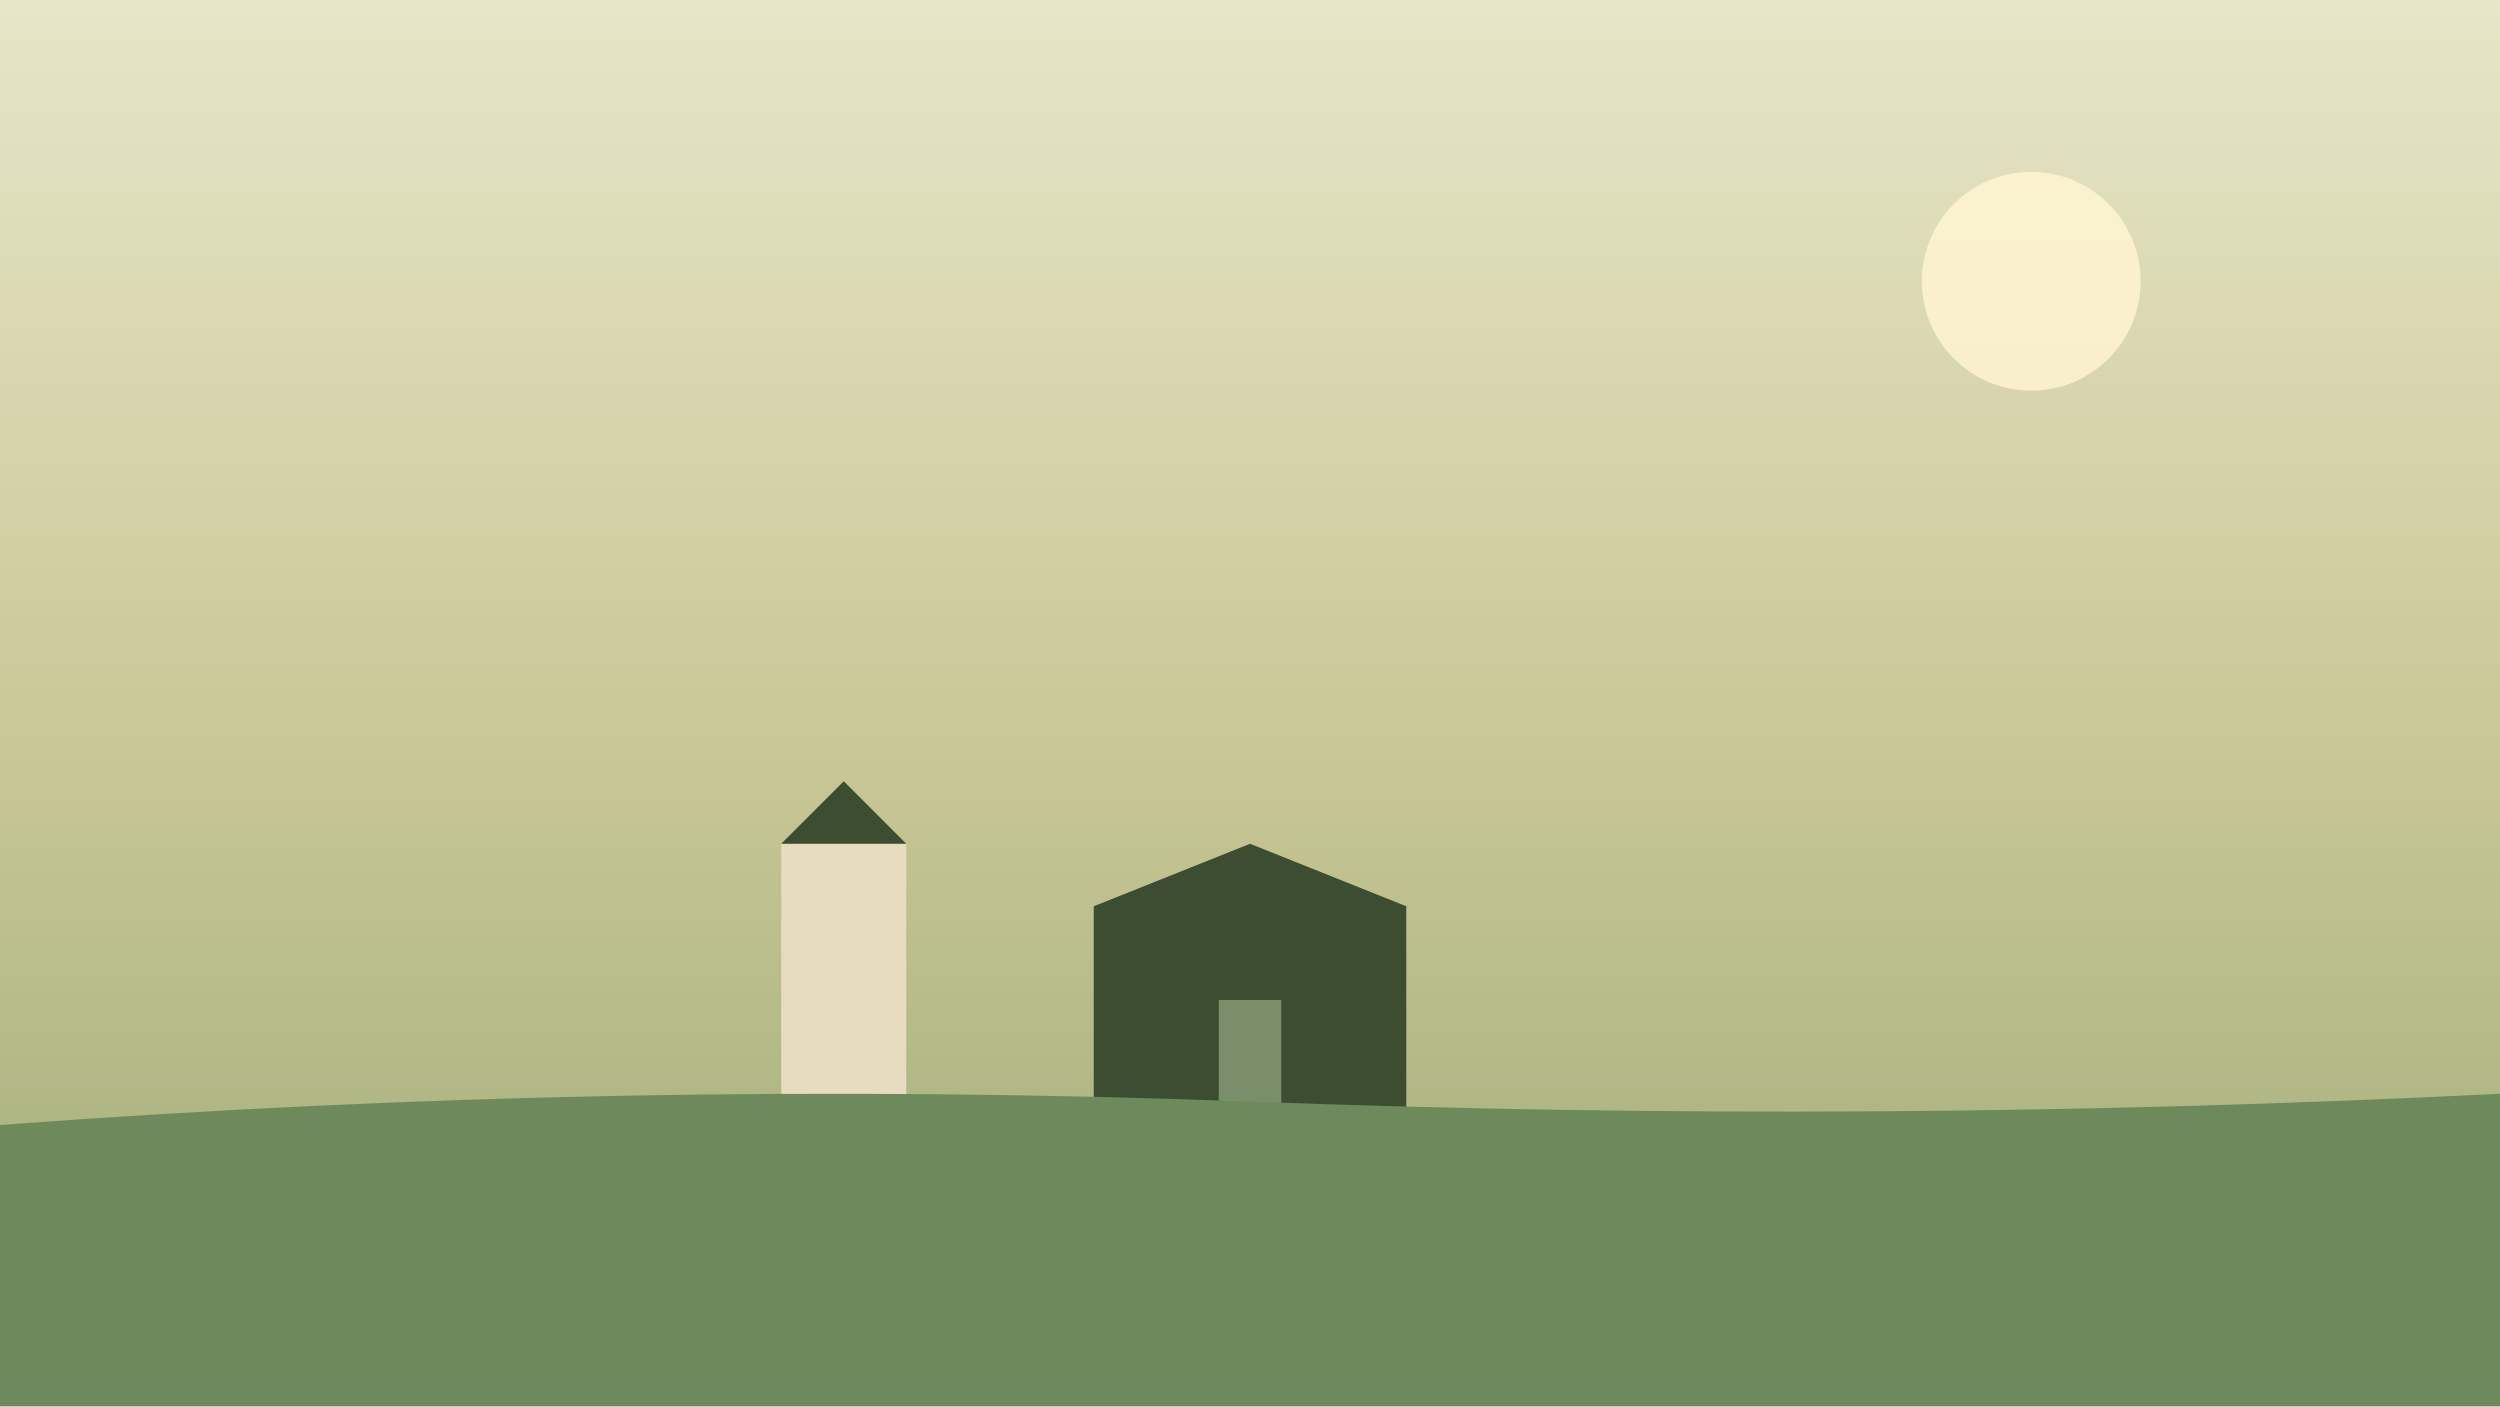
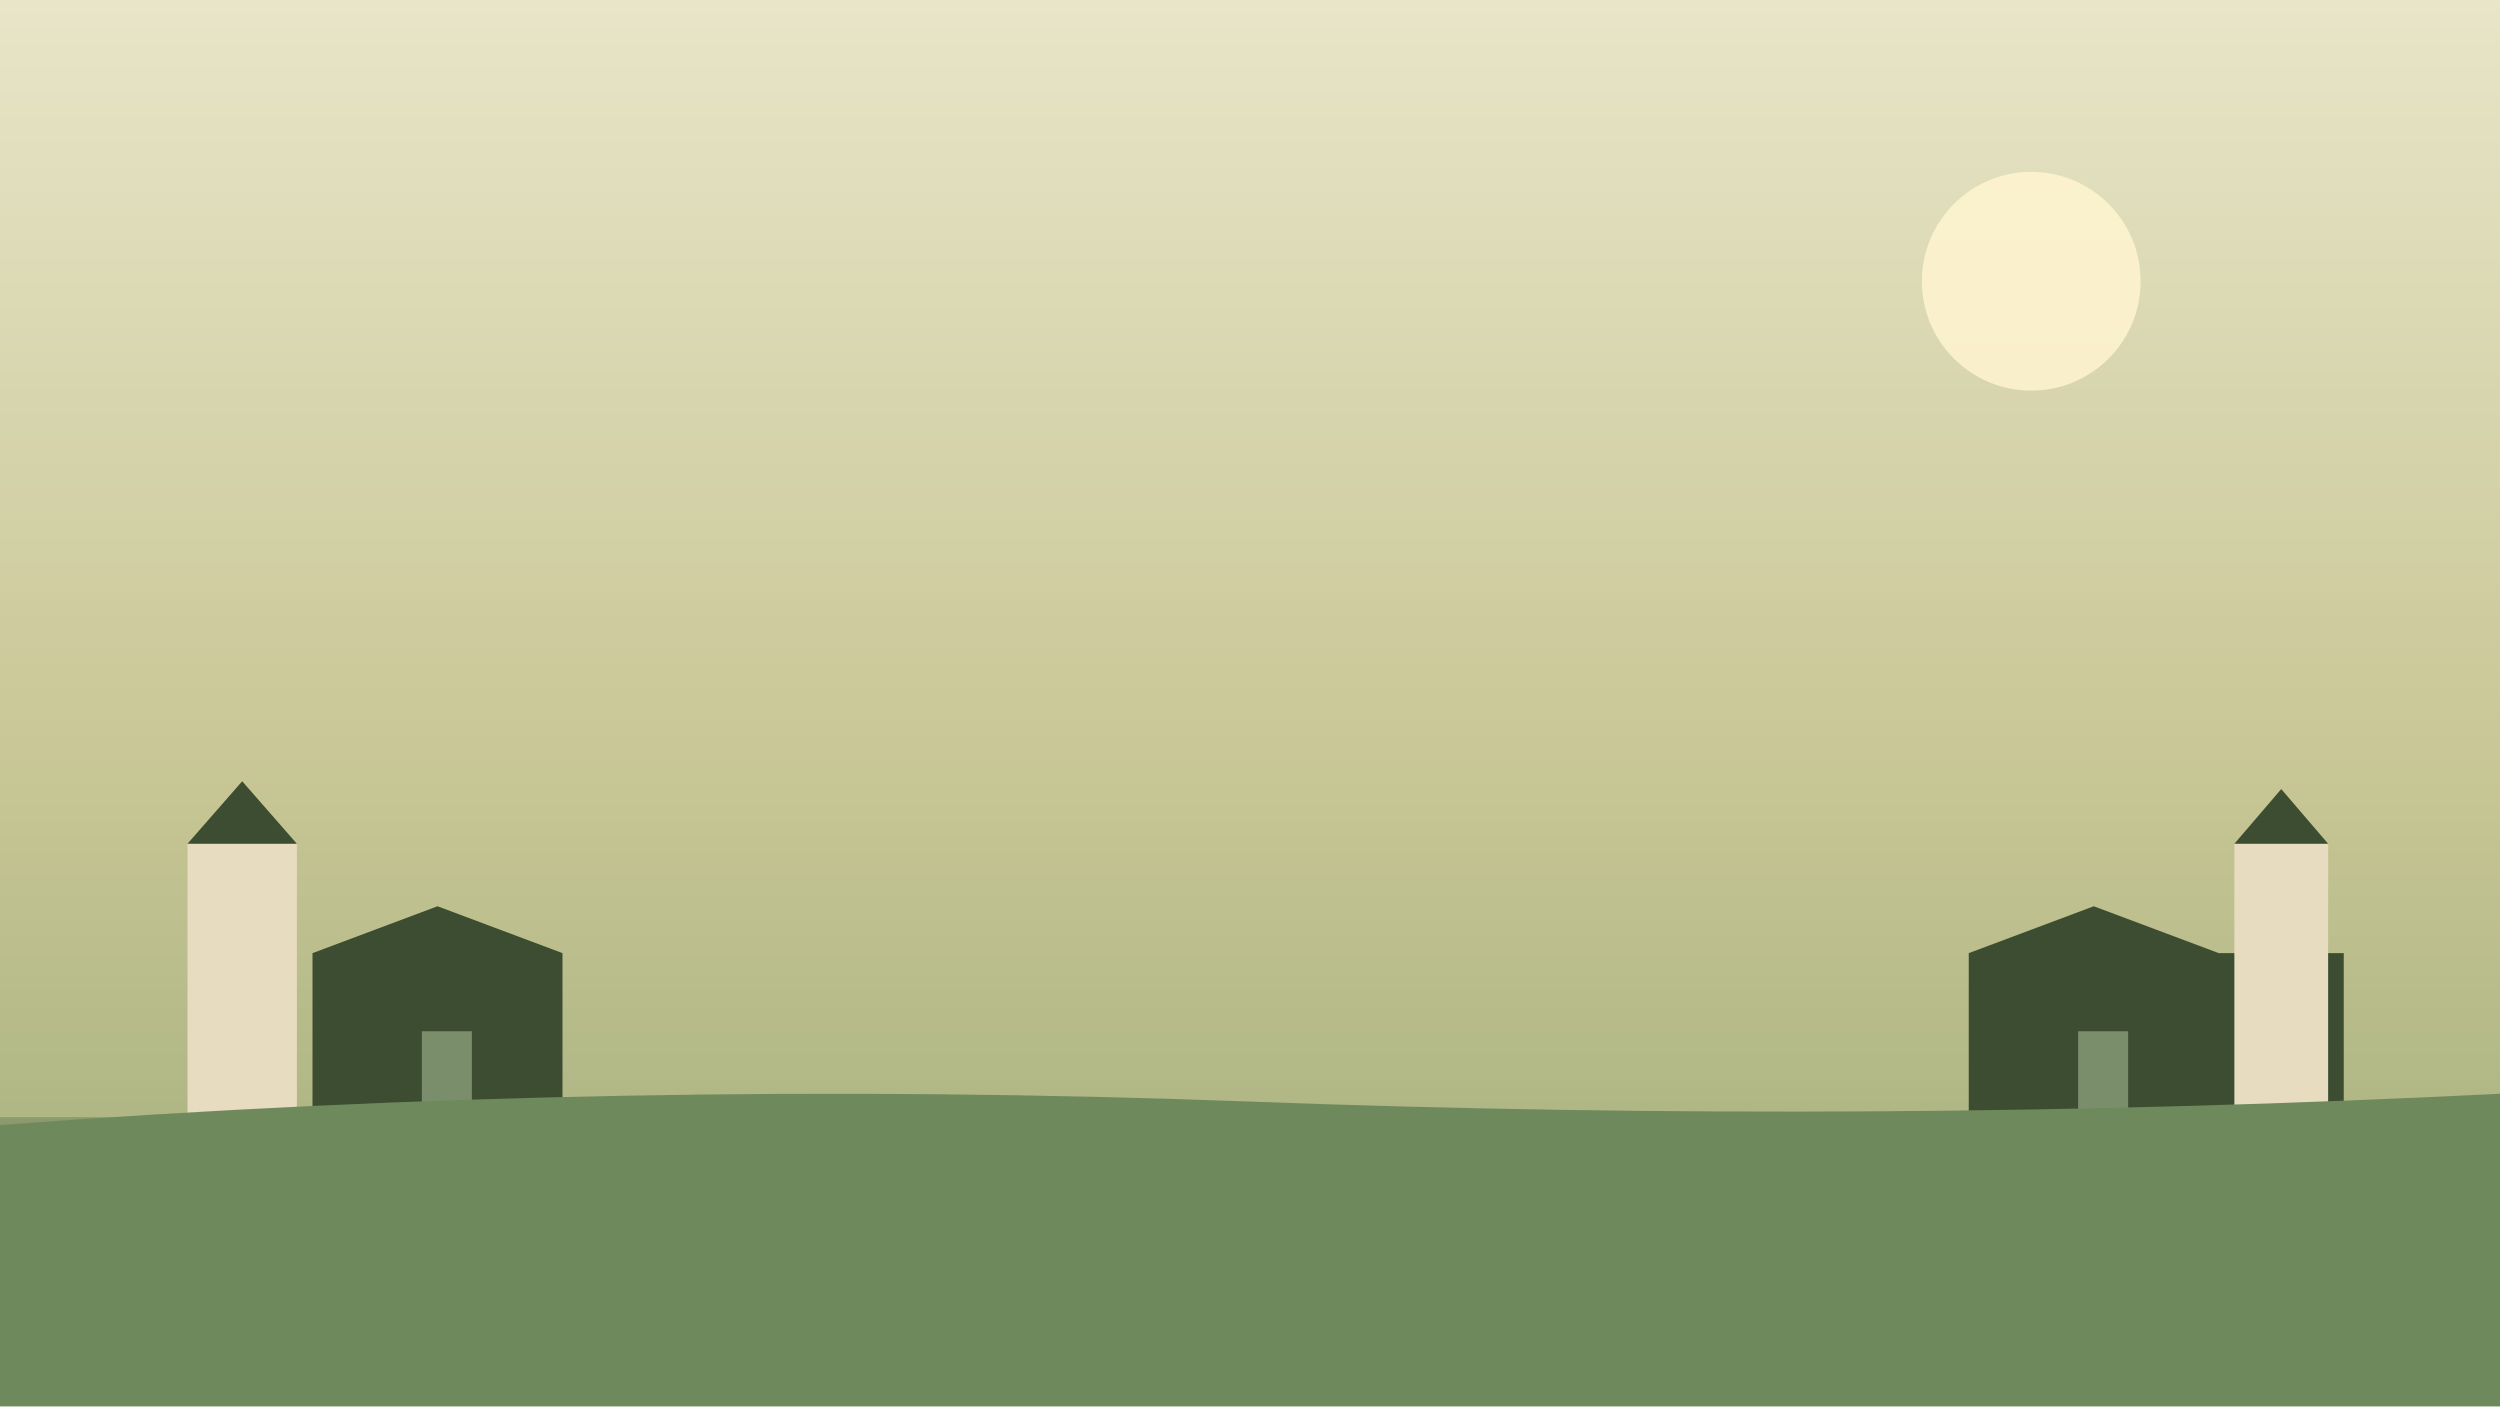
<svg xmlns="http://www.w3.org/2000/svg" viewBox="0 0 1600 900" preserveAspectRatio="xMidYMid slice">
  <defs>
    <linearGradient id="g" x1="0" y1="0" x2="0" y2="1">
      <stop offset="0%" stop-color="#E8E5C8" />
      <stop offset="55%" stop-color="#C8C695" />
      <stop offset="100%" stop-color="#9BAA78" />
    </linearGradient>
  </defs>
  <rect width="1600" height="900" fill="url(#g)" />
  <circle cx="1300" cy="180" r="70" fill="#FFF4D0" opacity="0.85" />
-   <rect x="380" y="720" width="900" height="20" fill="#5A7048" opacity="0.4" />
-   <rect x="500" y="540" width="80" height="200" fill="#E8DCC0" />
-   <polygon points="500,540 580,540 540,500" fill="#3D4D32" />
-   <polygon points="700,720 700,580 800,540 900,580 900,720" fill="#3D4D32" />
-   <polygon points="700,580 800,540 900,580 800,540" fill="#3D4D32" />
-   <rect x="780" y="640" width="40" height="80" fill="#7A8E6C" />
+   <rect x="0" y="715" width="1600" height="20" fill="#5A7048" opacity="0.4" />
+   <rect x="120" y="540" width="70" height="200" fill="#E8DCC0" />
+   <polygon points="120,540 190,540 155,500" fill="#3D4D32" />
+   <polygon points="200,740 200,610 280,580 360,610 360,740" fill="#3D4D32" />
+   <rect x="270" y="660" width="32" height="80" fill="#7A8E6C" />
+   <polygon points="1260,740 1260,610 1340,580 1420,610 1500,610 1500,740" fill="#3D4D32" />
+   <rect x="1330" y="660" width="32" height="80" fill="#7A8E6C" />
+   <rect x="1430" y="540" width="60" height="200" fill="#E8DCC0" />
+   <polygon points="1430,540 1490,540 1460,505" fill="#3D4D32" />
  <path d="M0 720 Q 400 690 800 705 T 1600 700 L 1600 900 L 0 900 Z" fill="#6E8A5C" />
  <path d="M0 760 Q 500 740 1000 755 T 1600 750 L 1600 900 L 0 900 Z" fill="#6E8A5C" opacity="0.7" />
</svg>
